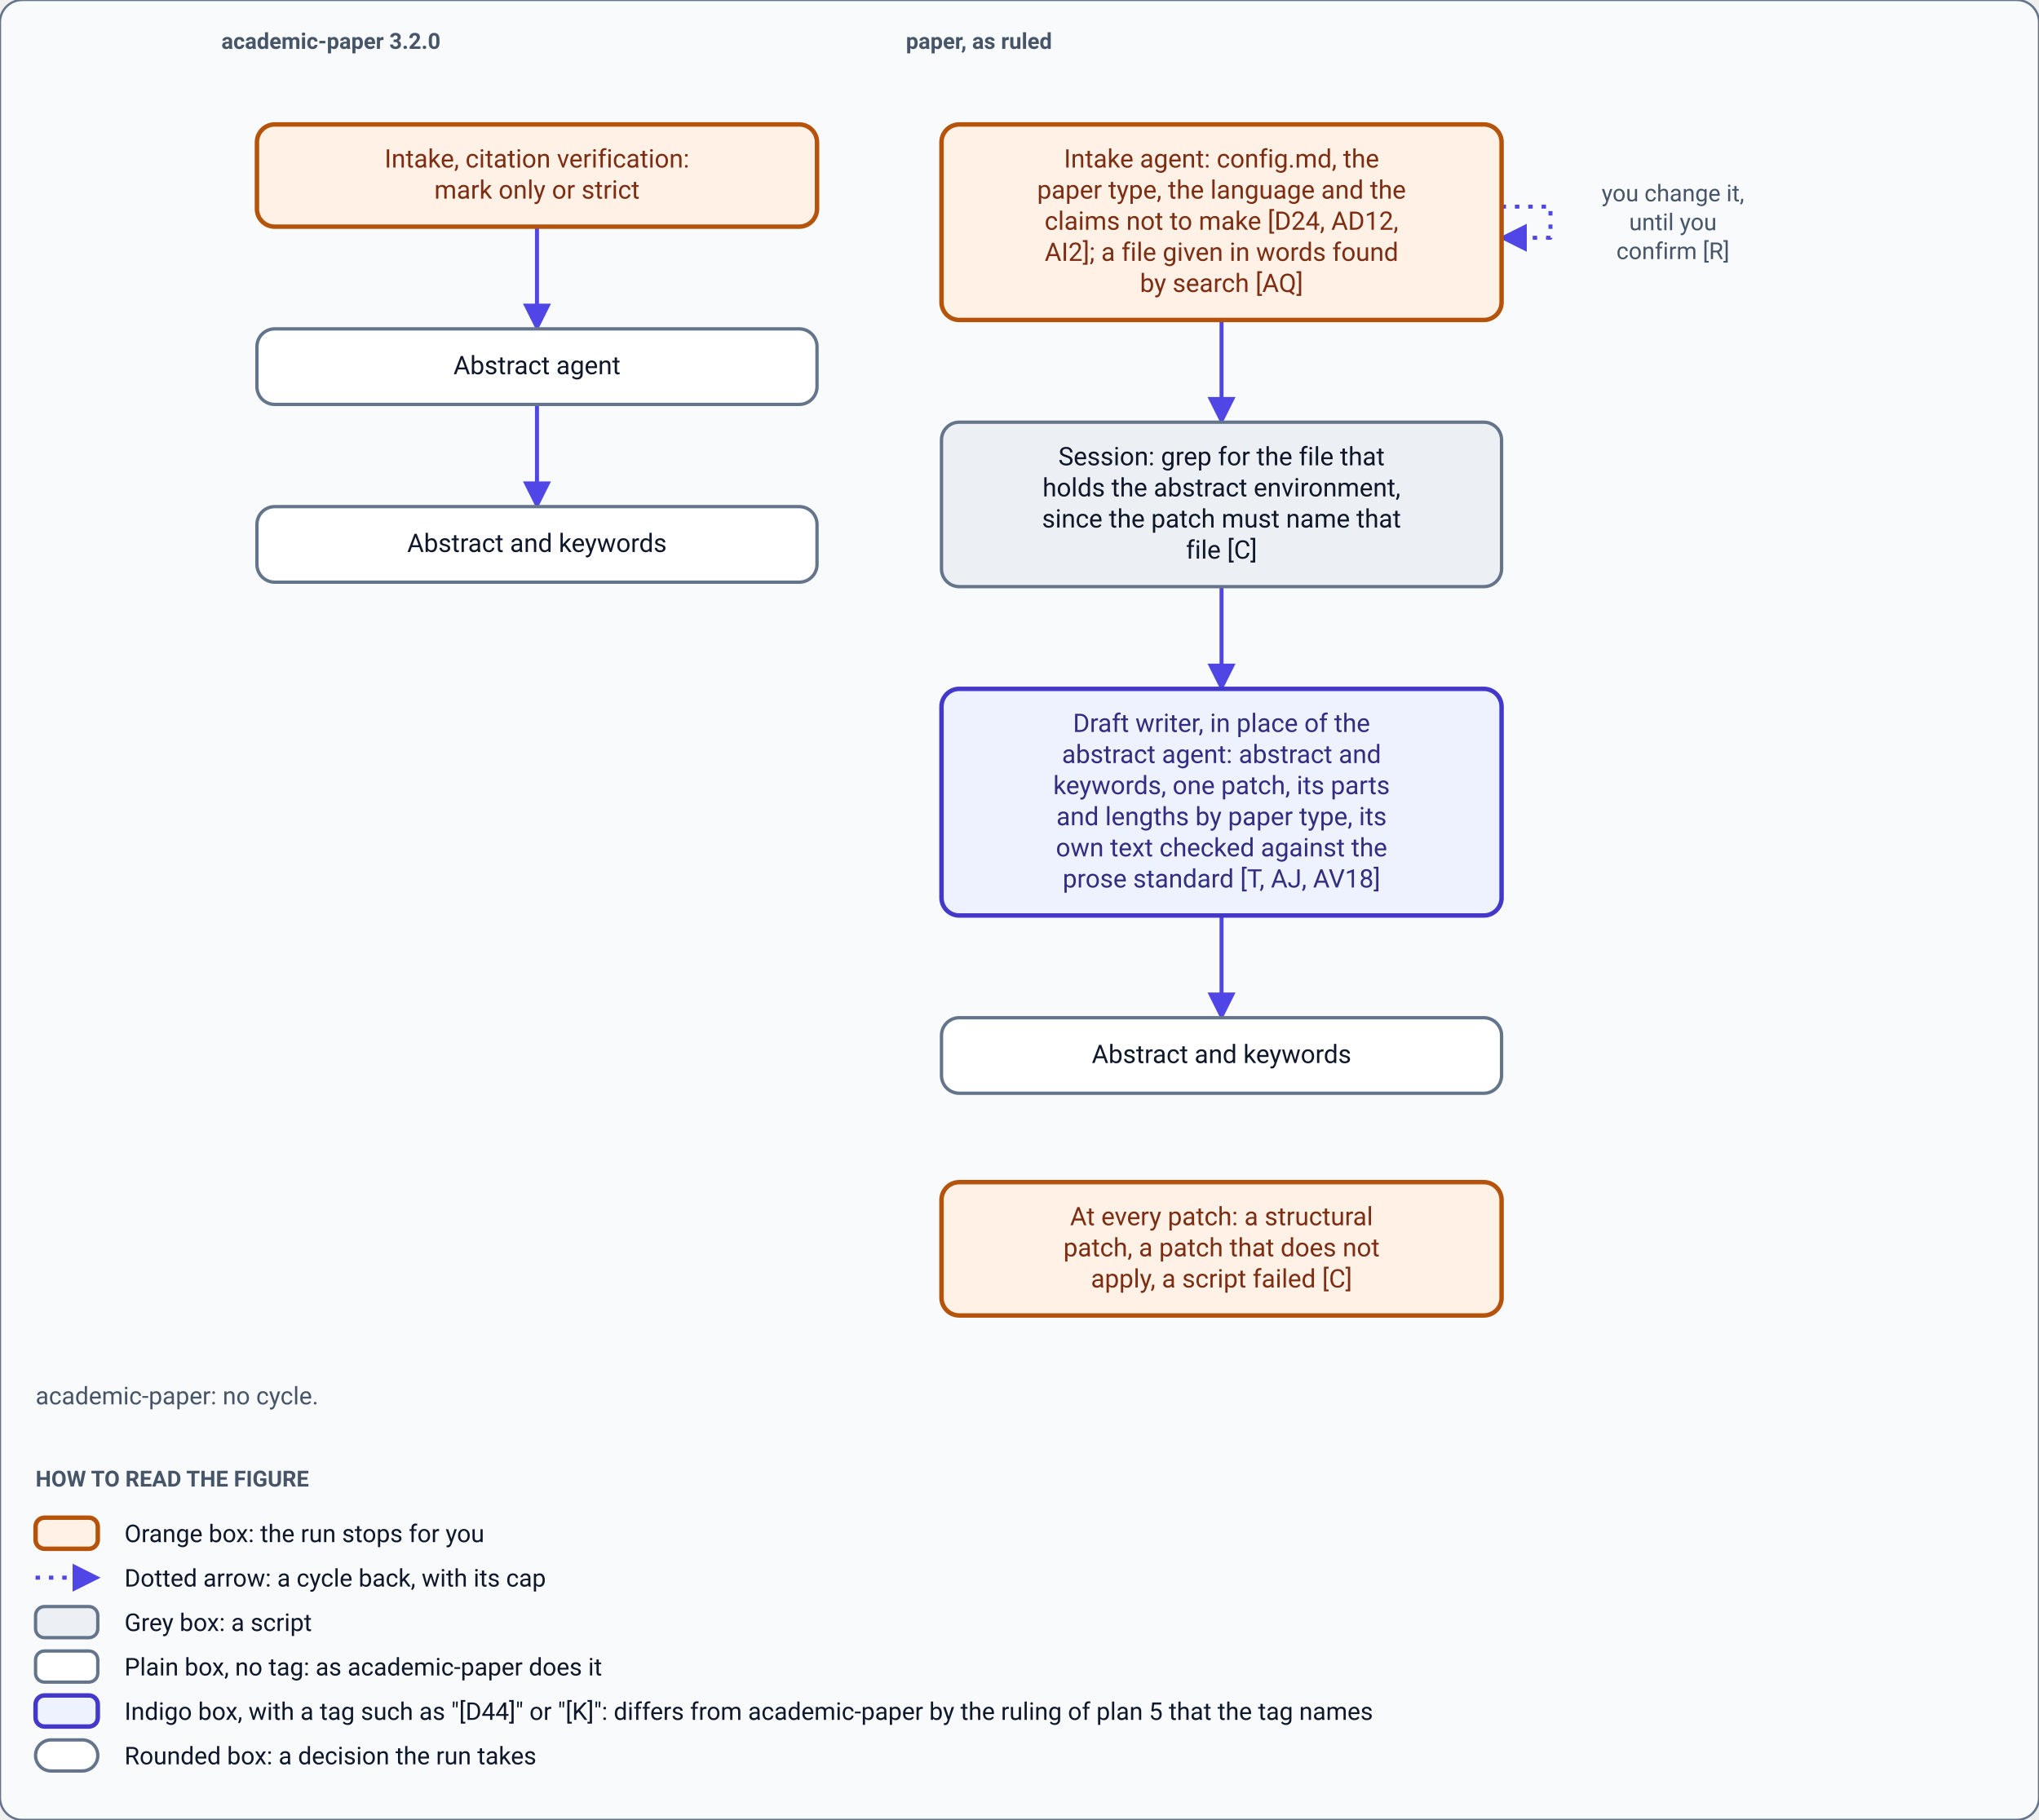
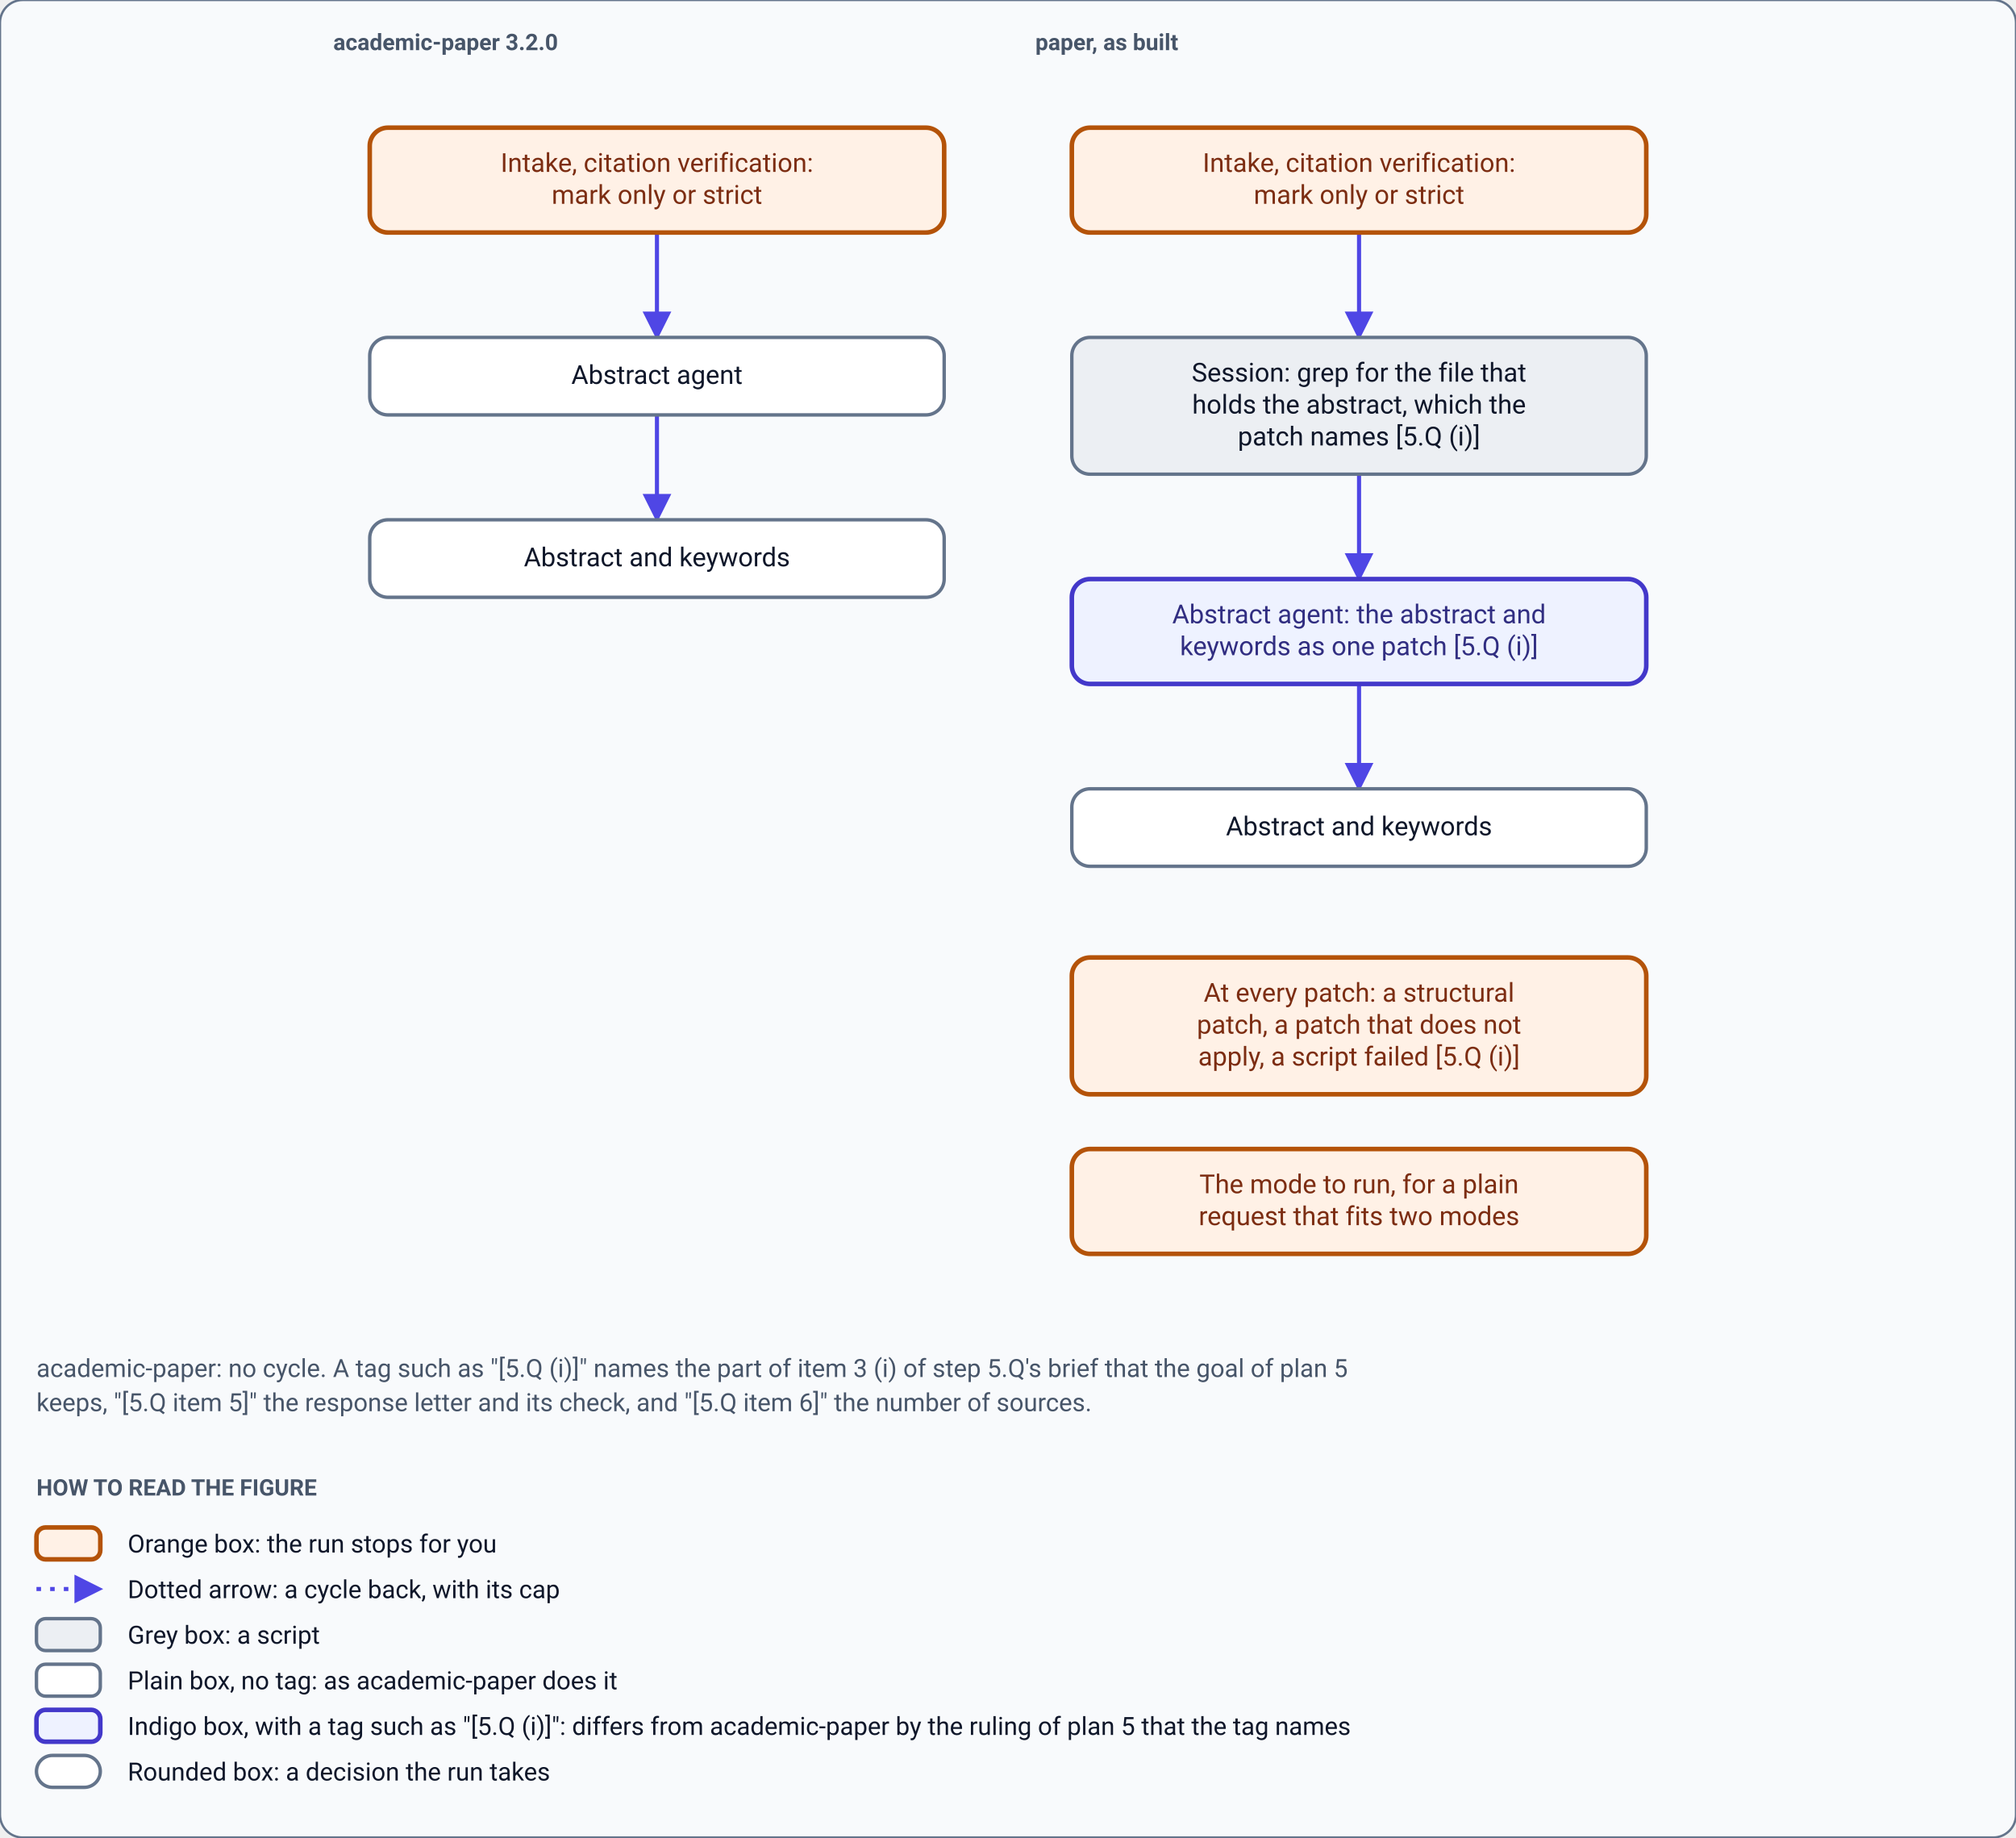
- <svg xmlns="http://www.w3.org/2000/svg" viewBox="0 0 917.4 819" width="917.4" height="819" role="img" aria-label="The abstract-only mode, detailed view. Boxes: academic-paper 3.2.0: Intake, citation verification: mark only or strict (stop); Abstract agent (agent); Abstract and keywords (agent) | paper, as ruled: Intake agent: config.md, the paper type, the language and the claims not to make [D24, AD12, AI2]; a file given in words found by search [AQ] (stop); Session: grep for the file that holds the abstract environment, since the patch must name that file [C] (script); Draft writer, in place of the abstract agent: abstract and keywords, one patch, its parts and lengths by paper type, its own text checked against the prose standard [T, AJ, AV18] (ruled); Abstract and keywords (agent); At every patch: a structural patch, a patch that does not apply, a script failed [C] (stop).">
+ <svg xmlns="http://www.w3.org/2000/svg" viewBox="0 0 884.4 806" width="884.4" height="806" role="img" aria-label="The abstract-only mode, detailed view. Boxes: academic-paper 3.2.0: Intake, citation verification: mark only or strict (stop); Abstract agent (agent); Abstract and keywords (agent) | paper, as built: Intake, citation verification: mark only or strict (stop); Session: grep for the file that holds the abstract, which the patch names [5.Q (i)] (script); Abstract agent: the abstract and keywords as one patch [5.Q (i)] (ruled); Abstract and keywords (agent); At every patch: a structural patch, a patch that does not apply, a script failed [5.Q (i)] (stop); The mode to run, for a plain request that fits two modes (stop).">
  <defs>
    <marker id="arrow" viewBox="0 0 10 10" refX="9" refY="5" markerWidth="7" markerHeight="7" orient="auto">
      <path d="M0,0 L10,5 L0,10 z" fill="#4f46e5" />
    </marker>
  </defs>
-   <rect x="0" y="0" width="917.4" height="819" rx="10" fill="#f8fafc" stroke="#64748b" />
-   <text x="99.6" y="22" font-family="ui-sans-serif, -apple-system, 'Segoe UI', Roboto, Helvetica, Arial, sans-serif" font-size="10" fill="#475569" font-weight="700" text-anchor="start">academic-paper 3.2.0</text>
-   <path d="M241.6,102 L241.6,148" fill="none" stroke="#4f46e5" stroke-width="1.8" marker-end="url(#arrow)" stroke-linejoin="round" />
-   <path d="M241.6,182 L241.6,228" fill="none" stroke="#4f46e5" stroke-width="1.8" marker-end="url(#arrow)" stroke-linejoin="round" />
-   <rect x="115.6" y="56" width="252" height="46" rx="8" fill="#fff1e6" stroke="#b45309" stroke-width="2" />
-   <text x="241.6" y="75.4" font-family="ui-sans-serif, -apple-system, 'Segoe UI', Roboto, Helvetica, Arial, sans-serif" font-size="11.5" fill="#7c2d12" font-weight="400" text-anchor="middle">Intake, citation verification:</text>
-   <text x="241.6" y="89.4" font-family="ui-sans-serif, -apple-system, 'Segoe UI', Roboto, Helvetica, Arial, sans-serif" font-size="11.5" fill="#7c2d12" font-weight="400" text-anchor="middle">mark only or strict</text>
-   <rect x="115.6" y="148" width="252" height="34" rx="8" fill="#ffffff" stroke="#64748b" stroke-width="1.5" />
-   <text x="241.6" y="168.4" font-family="ui-sans-serif, -apple-system, 'Segoe UI', Roboto, Helvetica, Arial, sans-serif" font-size="11.5" fill="#0f172a" font-weight="400" text-anchor="middle">Abstract agent</text>
-   <rect x="115.6" y="228" width="252" height="34" rx="8" fill="#ffffff" stroke="#64748b" stroke-width="1.5" />
-   <text x="241.6" y="248.4" font-family="ui-sans-serif, -apple-system, 'Segoe UI', Roboto, Helvetica, Arial, sans-serif" font-size="11.5" fill="#0f172a" font-weight="400" text-anchor="middle">Abstract and keywords</text>
-   <text x="407.6" y="22" font-family="ui-sans-serif, -apple-system, 'Segoe UI', Roboto, Helvetica, Arial, sans-serif" font-size="10" fill="#475569" font-weight="700" text-anchor="start">paper, as ruled</text>
-   <path d="M549.6,144 L549.6,190" fill="none" stroke="#4f46e5" stroke-width="1.8" marker-end="url(#arrow)" stroke-linejoin="round" />
-   <path d="M549.6,264 L549.6,310" fill="none" stroke="#4f46e5" stroke-width="1.8" marker-end="url(#arrow)" stroke-linejoin="round" />
-   <path d="M549.6,412 L549.6,458" fill="none" stroke="#4f46e5" stroke-width="1.8" marker-end="url(#arrow)" stroke-linejoin="round" />
-   <path d="M675.6,93 L697.6,93 L697.6,107 L675.6,107" fill="none" stroke="#4f46e5" stroke-width="1.8" stroke-dasharray="2 4" marker-end="url(#arrow)" stroke-linejoin="round" />
-   <rect x="423.6" y="56" width="252" height="88" rx="8" fill="#fff1e6" stroke="#b45309" stroke-width="2" />
-   <text x="549.6" y="75.4" font-family="ui-sans-serif, -apple-system, 'Segoe UI', Roboto, Helvetica, Arial, sans-serif" font-size="11.5" fill="#7c2d12" font-weight="400" text-anchor="middle">Intake agent: config.md, the</text>
-   <text x="549.6" y="89.4" font-family="ui-sans-serif, -apple-system, 'Segoe UI', Roboto, Helvetica, Arial, sans-serif" font-size="11.5" fill="#7c2d12" font-weight="400" text-anchor="middle">paper type, the language and the</text>
-   <text x="549.6" y="103.4" font-family="ui-sans-serif, -apple-system, 'Segoe UI', Roboto, Helvetica, Arial, sans-serif" font-size="11.5" fill="#7c2d12" font-weight="400" text-anchor="middle">claims not to make [D24, AD12,</text>
-   <text x="549.6" y="117.4" font-family="ui-sans-serif, -apple-system, 'Segoe UI', Roboto, Helvetica, Arial, sans-serif" font-size="11.5" fill="#7c2d12" font-weight="400" text-anchor="middle">AI2]; a file given in words found</text>
-   <text x="549.6" y="131.4" font-family="ui-sans-serif, -apple-system, 'Segoe UI', Roboto, Helvetica, Arial, sans-serif" font-size="11.5" fill="#7c2d12" font-weight="400" text-anchor="middle">by search [AQ]</text>
-   <rect x="423.6" y="190" width="252" height="74" rx="8" fill="#eceff3" stroke="#64748b" stroke-width="1.5" />
-   <text x="549.6" y="209.4" font-family="ui-sans-serif, -apple-system, 'Segoe UI', Roboto, Helvetica, Arial, sans-serif" font-size="11.5" fill="#0f172a" font-weight="400" text-anchor="middle">Session: grep for the file that</text>
-   <text x="549.6" y="223.4" font-family="ui-sans-serif, -apple-system, 'Segoe UI', Roboto, Helvetica, Arial, sans-serif" font-size="11.5" fill="#0f172a" font-weight="400" text-anchor="middle">holds the abstract environment,</text>
-   <text x="549.6" y="237.4" font-family="ui-sans-serif, -apple-system, 'Segoe UI', Roboto, Helvetica, Arial, sans-serif" font-size="11.5" fill="#0f172a" font-weight="400" text-anchor="middle">since the patch must name that</text>
-   <text x="549.6" y="251.4" font-family="ui-sans-serif, -apple-system, 'Segoe UI', Roboto, Helvetica, Arial, sans-serif" font-size="11.5" fill="#0f172a" font-weight="400" text-anchor="middle">file [C]</text>
-   <rect x="423.6" y="310" width="252" height="102" rx="8" fill="#eef2ff" stroke="#4338ca" stroke-width="2" />
-   <text x="549.6" y="329.4" font-family="ui-sans-serif, -apple-system, 'Segoe UI', Roboto, Helvetica, Arial, sans-serif" font-size="11.5" fill="#312e81" font-weight="400" text-anchor="middle">Draft writer, in place of the</text>
-   <text x="549.6" y="343.4" font-family="ui-sans-serif, -apple-system, 'Segoe UI', Roboto, Helvetica, Arial, sans-serif" font-size="11.5" fill="#312e81" font-weight="400" text-anchor="middle">abstract agent: abstract and</text>
-   <text x="549.6" y="357.4" font-family="ui-sans-serif, -apple-system, 'Segoe UI', Roboto, Helvetica, Arial, sans-serif" font-size="11.5" fill="#312e81" font-weight="400" text-anchor="middle">keywords, one patch, its parts</text>
-   <text x="549.6" y="371.4" font-family="ui-sans-serif, -apple-system, 'Segoe UI', Roboto, Helvetica, Arial, sans-serif" font-size="11.5" fill="#312e81" font-weight="400" text-anchor="middle">and lengths by paper type, its</text>
-   <text x="549.6" y="385.4" font-family="ui-sans-serif, -apple-system, 'Segoe UI', Roboto, Helvetica, Arial, sans-serif" font-size="11.5" fill="#312e81" font-weight="400" text-anchor="middle">own text checked against the</text>
-   <text x="549.6" y="399.4" font-family="ui-sans-serif, -apple-system, 'Segoe UI', Roboto, Helvetica, Arial, sans-serif" font-size="11.5" fill="#312e81" font-weight="400" text-anchor="middle">prose standard [T, AJ, AV18]</text>
-   <rect x="423.6" y="458" width="252" height="34" rx="8" fill="#ffffff" stroke="#64748b" stroke-width="1.5" />
-   <text x="549.6" y="478.4" font-family="ui-sans-serif, -apple-system, 'Segoe UI', Roboto, Helvetica, Arial, sans-serif" font-size="11.5" fill="#0f172a" font-weight="400" text-anchor="middle">Abstract and keywords</text>
-   <rect x="423.6" y="532" width="252" height="60" rx="8" fill="#fff1e6" stroke="#b45309" stroke-width="2" />
-   <text x="549.6" y="551.4" font-family="ui-sans-serif, -apple-system, 'Segoe UI', Roboto, Helvetica, Arial, sans-serif" font-size="11.5" fill="#7c2d12" font-weight="400" text-anchor="middle">At every patch: a structural</text>
-   <text x="549.6" y="565.4" font-family="ui-sans-serif, -apple-system, 'Segoe UI', Roboto, Helvetica, Arial, sans-serif" font-size="11.5" fill="#7c2d12" font-weight="400" text-anchor="middle">patch, a patch that does not</text>
-   <text x="549.6" y="579.4" font-family="ui-sans-serif, -apple-system, 'Segoe UI', Roboto, Helvetica, Arial, sans-serif" font-size="11.5" fill="#7c2d12" font-weight="400" text-anchor="middle">apply, a script failed [C]</text>
-   <text x="752.7" y="90.6" font-family="ui-sans-serif, -apple-system, 'Segoe UI', Roboto, Helvetica, Arial, sans-serif" font-size="10.5" fill="#475569" font-weight="400" text-anchor="middle" stroke="#f8fafc" stroke-width="4" stroke-linejoin="round" paint-order="stroke">you change it,</text>
-   <text x="752.7" y="103.6" font-family="ui-sans-serif, -apple-system, 'Segoe UI', Roboto, Helvetica, Arial, sans-serif" font-size="10.5" fill="#475569" font-weight="400" text-anchor="middle" stroke="#f8fafc" stroke-width="4" stroke-linejoin="round" paint-order="stroke">until you</text>
-   <text x="752.7" y="116.6" font-family="ui-sans-serif, -apple-system, 'Segoe UI', Roboto, Helvetica, Arial, sans-serif" font-size="10.5" fill="#475569" font-weight="400" text-anchor="middle" stroke="#f8fafc" stroke-width="4" stroke-linejoin="round" paint-order="stroke">confirm [R]</text>
-   <text x="16" y="632" font-family="ui-sans-serif, -apple-system, 'Segoe UI', Roboto, Helvetica, Arial, sans-serif" font-size="11" fill="#475569" font-weight="400" text-anchor="start">academic-paper: no cycle.</text>
-   <text x="16" y="669" font-family="ui-sans-serif, -apple-system, 'Segoe UI', Roboto, Helvetica, Arial, sans-serif" font-size="10" fill="#475569" font-weight="700" text-anchor="start">HOW TO READ THE FIGURE</text>
-   <rect x="16" y="683" width="28" height="14" rx="4" fill="#fff1e6" stroke="#b45309" stroke-width="2" />
-   <text x="56" y="694" font-family="ui-sans-serif, -apple-system, 'Segoe UI', Roboto, Helvetica, Arial, sans-serif" font-size="11" fill="#0f172a" font-weight="400" text-anchor="start">Orange box: the run stops for you</text>
-   <path d="M16,710 L44,710" fill="none" stroke="#4f46e5" stroke-width="1.8" stroke-dasharray="2 4" marker-end="url(#arrow)" stroke-linejoin="round" />
-   <text x="56" y="714" font-family="ui-sans-serif, -apple-system, 'Segoe UI', Roboto, Helvetica, Arial, sans-serif" font-size="11" fill="#0f172a" font-weight="400" text-anchor="start">Dotted arrow: a cycle back, with its cap</text>
-   <rect x="16" y="723" width="28" height="14" rx="4" fill="#eceff3" stroke="#64748b" stroke-width="1.5" />
-   <text x="56" y="734" font-family="ui-sans-serif, -apple-system, 'Segoe UI', Roboto, Helvetica, Arial, sans-serif" font-size="11" fill="#0f172a" font-weight="400" text-anchor="start">Grey box: a script</text>
-   <rect x="16" y="743" width="28" height="14" rx="4" fill="#ffffff" stroke="#64748b" stroke-width="1.5" />
-   <text x="56" y="754" font-family="ui-sans-serif, -apple-system, 'Segoe UI', Roboto, Helvetica, Arial, sans-serif" font-size="11" fill="#0f172a" font-weight="400" text-anchor="start">Plain box, no tag: as academic-paper does it</text>
-   <rect x="16" y="763" width="28" height="14" rx="4" fill="#eef2ff" stroke="#4338ca" stroke-width="2" />
-   <text x="56" y="774" font-family="ui-sans-serif, -apple-system, 'Segoe UI', Roboto, Helvetica, Arial, sans-serif" font-size="11" fill="#0f172a" font-weight="400" text-anchor="start">Indigo box, with a tag such as "[D44]" or "[K]": differs from academic-paper by the ruling of plan 5 that the tag names</text>
-   <rect x="16" y="783" width="28" height="14" rx="7" fill="#ffffff" stroke="#64748b" stroke-width="1.5" />
-   <text x="56" y="794" font-family="ui-sans-serif, -apple-system, 'Segoe UI', Roboto, Helvetica, Arial, sans-serif" font-size="11" fill="#0f172a" font-weight="400" text-anchor="start">Rounded box: a decision the run takes</text>
+   <rect x="0" y="0" width="884.4" height="806" rx="10" fill="#f8fafc" stroke="#64748b" />
+   <text x="146.2" y="22" font-family="ui-sans-serif, -apple-system, 'Segoe UI', Roboto, Helvetica, Arial, sans-serif" font-size="10" fill="#475569" font-weight="700" text-anchor="start">academic-paper 3.2.0</text>
+   <path d="M288.2,102 L288.2,148" fill="none" stroke="#4f46e5" stroke-width="1.8" marker-end="url(#arrow)" stroke-linejoin="round" />
+   <path d="M288.2,182 L288.2,228" fill="none" stroke="#4f46e5" stroke-width="1.8" marker-end="url(#arrow)" stroke-linejoin="round" />
+   <rect x="162.2" y="56" width="252" height="46" rx="8" fill="#fff1e6" stroke="#b45309" stroke-width="2" />
+   <text x="288.2" y="75.4" font-family="ui-sans-serif, -apple-system, 'Segoe UI', Roboto, Helvetica, Arial, sans-serif" font-size="11.5" fill="#7c2d12" font-weight="400" text-anchor="middle">Intake, citation verification:</text>
+   <text x="288.2" y="89.4" font-family="ui-sans-serif, -apple-system, 'Segoe UI', Roboto, Helvetica, Arial, sans-serif" font-size="11.5" fill="#7c2d12" font-weight="400" text-anchor="middle">mark only or strict</text>
+   <rect x="162.2" y="148" width="252" height="34" rx="8" fill="#ffffff" stroke="#64748b" stroke-width="1.5" />
+   <text x="288.2" y="168.4" font-family="ui-sans-serif, -apple-system, 'Segoe UI', Roboto, Helvetica, Arial, sans-serif" font-size="11.5" fill="#0f172a" font-weight="400" text-anchor="middle">Abstract agent</text>
+   <rect x="162.2" y="228" width="252" height="34" rx="8" fill="#ffffff" stroke="#64748b" stroke-width="1.5" />
+   <text x="288.2" y="248.4" font-family="ui-sans-serif, -apple-system, 'Segoe UI', Roboto, Helvetica, Arial, sans-serif" font-size="11.5" fill="#0f172a" font-weight="400" text-anchor="middle">Abstract and keywords</text>
+   <text x="454.2" y="22" font-family="ui-sans-serif, -apple-system, 'Segoe UI', Roboto, Helvetica, Arial, sans-serif" font-size="10" fill="#475569" font-weight="700" text-anchor="start">paper, as built</text>
+   <path d="M596.2,102 L596.2,148" fill="none" stroke="#4f46e5" stroke-width="1.8" marker-end="url(#arrow)" stroke-linejoin="round" />
+   <path d="M596.2,208 L596.2,254" fill="none" stroke="#4f46e5" stroke-width="1.8" marker-end="url(#arrow)" stroke-linejoin="round" />
+   <path d="M596.2,300 L596.2,346" fill="none" stroke="#4f46e5" stroke-width="1.8" marker-end="url(#arrow)" stroke-linejoin="round" />
+   <rect x="470.2" y="56" width="252" height="46" rx="8" fill="#fff1e6" stroke="#b45309" stroke-width="2" />
+   <text x="596.2" y="75.4" font-family="ui-sans-serif, -apple-system, 'Segoe UI', Roboto, Helvetica, Arial, sans-serif" font-size="11.5" fill="#7c2d12" font-weight="400" text-anchor="middle">Intake, citation verification:</text>
+   <text x="596.2" y="89.4" font-family="ui-sans-serif, -apple-system, 'Segoe UI', Roboto, Helvetica, Arial, sans-serif" font-size="11.5" fill="#7c2d12" font-weight="400" text-anchor="middle">mark only or strict</text>
+   <rect x="470.2" y="148" width="252" height="60" rx="8" fill="#eceff3" stroke="#64748b" stroke-width="1.5" />
+   <text x="596.2" y="167.4" font-family="ui-sans-serif, -apple-system, 'Segoe UI', Roboto, Helvetica, Arial, sans-serif" font-size="11.5" fill="#0f172a" font-weight="400" text-anchor="middle">Session: grep for the file that</text>
+   <text x="596.2" y="181.4" font-family="ui-sans-serif, -apple-system, 'Segoe UI', Roboto, Helvetica, Arial, sans-serif" font-size="11.5" fill="#0f172a" font-weight="400" text-anchor="middle">holds the abstract, which the</text>
+   <text x="596.2" y="195.4" font-family="ui-sans-serif, -apple-system, 'Segoe UI', Roboto, Helvetica, Arial, sans-serif" font-size="11.5" fill="#0f172a" font-weight="400" text-anchor="middle">patch names [5.Q (i)]</text>
+   <rect x="470.2" y="254" width="252" height="46" rx="8" fill="#eef2ff" stroke="#4338ca" stroke-width="2" />
+   <text x="596.2" y="273.4" font-family="ui-sans-serif, -apple-system, 'Segoe UI', Roboto, Helvetica, Arial, sans-serif" font-size="11.5" fill="#312e81" font-weight="400" text-anchor="middle">Abstract agent: the abstract and</text>
+   <text x="596.2" y="287.4" font-family="ui-sans-serif, -apple-system, 'Segoe UI', Roboto, Helvetica, Arial, sans-serif" font-size="11.5" fill="#312e81" font-weight="400" text-anchor="middle">keywords as one patch [5.Q (i)]</text>
+   <rect x="470.2" y="346" width="252" height="34" rx="8" fill="#ffffff" stroke="#64748b" stroke-width="1.5" />
+   <text x="596.2" y="366.4" font-family="ui-sans-serif, -apple-system, 'Segoe UI', Roboto, Helvetica, Arial, sans-serif" font-size="11.5" fill="#0f172a" font-weight="400" text-anchor="middle">Abstract and keywords</text>
+   <rect x="470.2" y="420" width="252" height="60" rx="8" fill="#fff1e6" stroke="#b45309" stroke-width="2" />
+   <text x="596.2" y="439.4" font-family="ui-sans-serif, -apple-system, 'Segoe UI', Roboto, Helvetica, Arial, sans-serif" font-size="11.5" fill="#7c2d12" font-weight="400" text-anchor="middle">At every patch: a structural</text>
+   <text x="596.2" y="453.4" font-family="ui-sans-serif, -apple-system, 'Segoe UI', Roboto, Helvetica, Arial, sans-serif" font-size="11.5" fill="#7c2d12" font-weight="400" text-anchor="middle">patch, a patch that does not</text>
+   <text x="596.2" y="467.4" font-family="ui-sans-serif, -apple-system, 'Segoe UI', Roboto, Helvetica, Arial, sans-serif" font-size="11.5" fill="#7c2d12" font-weight="400" text-anchor="middle">apply, a script failed [5.Q (i)]</text>
+   <rect x="470.2" y="504" width="252" height="46" rx="8" fill="#fff1e6" stroke="#b45309" stroke-width="2" />
+   <text x="596.2" y="523.4" font-family="ui-sans-serif, -apple-system, 'Segoe UI', Roboto, Helvetica, Arial, sans-serif" font-size="11.5" fill="#7c2d12" font-weight="400" text-anchor="middle">The mode to run, for a plain</text>
+   <text x="596.2" y="537.4" font-family="ui-sans-serif, -apple-system, 'Segoe UI', Roboto, Helvetica, Arial, sans-serif" font-size="11.5" fill="#7c2d12" font-weight="400" text-anchor="middle">request that fits two modes</text>
+   <text x="16" y="604" font-family="ui-sans-serif, -apple-system, 'Segoe UI', Roboto, Helvetica, Arial, sans-serif" font-size="11" fill="#475569" font-weight="400" text-anchor="start">academic-paper: no cycle. A tag such as "[5.Q (i)]" names the part of item 3 (i) of step 5.Q's brief that the goal of plan 5</text>
+   <text x="16" y="619" font-family="ui-sans-serif, -apple-system, 'Segoe UI', Roboto, Helvetica, Arial, sans-serif" font-size="11" fill="#475569" font-weight="400" text-anchor="start">keeps, "[5.Q item 5]" the response letter and its check, and "[5.Q item 6]" the number of sources.</text>
+   <text x="16" y="656" font-family="ui-sans-serif, -apple-system, 'Segoe UI', Roboto, Helvetica, Arial, sans-serif" font-size="10" fill="#475569" font-weight="700" text-anchor="start">HOW TO READ THE FIGURE</text>
+   <rect x="16" y="670" width="28" height="14" rx="4" fill="#fff1e6" stroke="#b45309" stroke-width="2" />
+   <text x="56" y="681" font-family="ui-sans-serif, -apple-system, 'Segoe UI', Roboto, Helvetica, Arial, sans-serif" font-size="11" fill="#0f172a" font-weight="400" text-anchor="start">Orange box: the run stops for you</text>
+   <path d="M16,697 L44,697" fill="none" stroke="#4f46e5" stroke-width="1.8" stroke-dasharray="2 4" marker-end="url(#arrow)" stroke-linejoin="round" />
+   <text x="56" y="701" font-family="ui-sans-serif, -apple-system, 'Segoe UI', Roboto, Helvetica, Arial, sans-serif" font-size="11" fill="#0f172a" font-weight="400" text-anchor="start">Dotted arrow: a cycle back, with its cap</text>
+   <rect x="16" y="710" width="28" height="14" rx="4" fill="#eceff3" stroke="#64748b" stroke-width="1.5" />
+   <text x="56" y="721" font-family="ui-sans-serif, -apple-system, 'Segoe UI', Roboto, Helvetica, Arial, sans-serif" font-size="11" fill="#0f172a" font-weight="400" text-anchor="start">Grey box: a script</text>
+   <rect x="16" y="730" width="28" height="14" rx="4" fill="#ffffff" stroke="#64748b" stroke-width="1.5" />
+   <text x="56" y="741" font-family="ui-sans-serif, -apple-system, 'Segoe UI', Roboto, Helvetica, Arial, sans-serif" font-size="11" fill="#0f172a" font-weight="400" text-anchor="start">Plain box, no tag: as academic-paper does it</text>
+   <rect x="16" y="750" width="28" height="14" rx="4" fill="#eef2ff" stroke="#4338ca" stroke-width="2" />
+   <text x="56" y="761" font-family="ui-sans-serif, -apple-system, 'Segoe UI', Roboto, Helvetica, Arial, sans-serif" font-size="11" fill="#0f172a" font-weight="400" text-anchor="start">Indigo box, with a tag such as "[5.Q (i)]": differs from academic-paper by the ruling of plan 5 that the tag names</text>
+   <rect x="16" y="770" width="28" height="14" rx="7" fill="#ffffff" stroke="#64748b" stroke-width="1.5" />
+   <text x="56" y="781" font-family="ui-sans-serif, -apple-system, 'Segoe UI', Roboto, Helvetica, Arial, sans-serif" font-size="11" fill="#0f172a" font-weight="400" text-anchor="start">Rounded box: a decision the run takes</text>
</svg>
